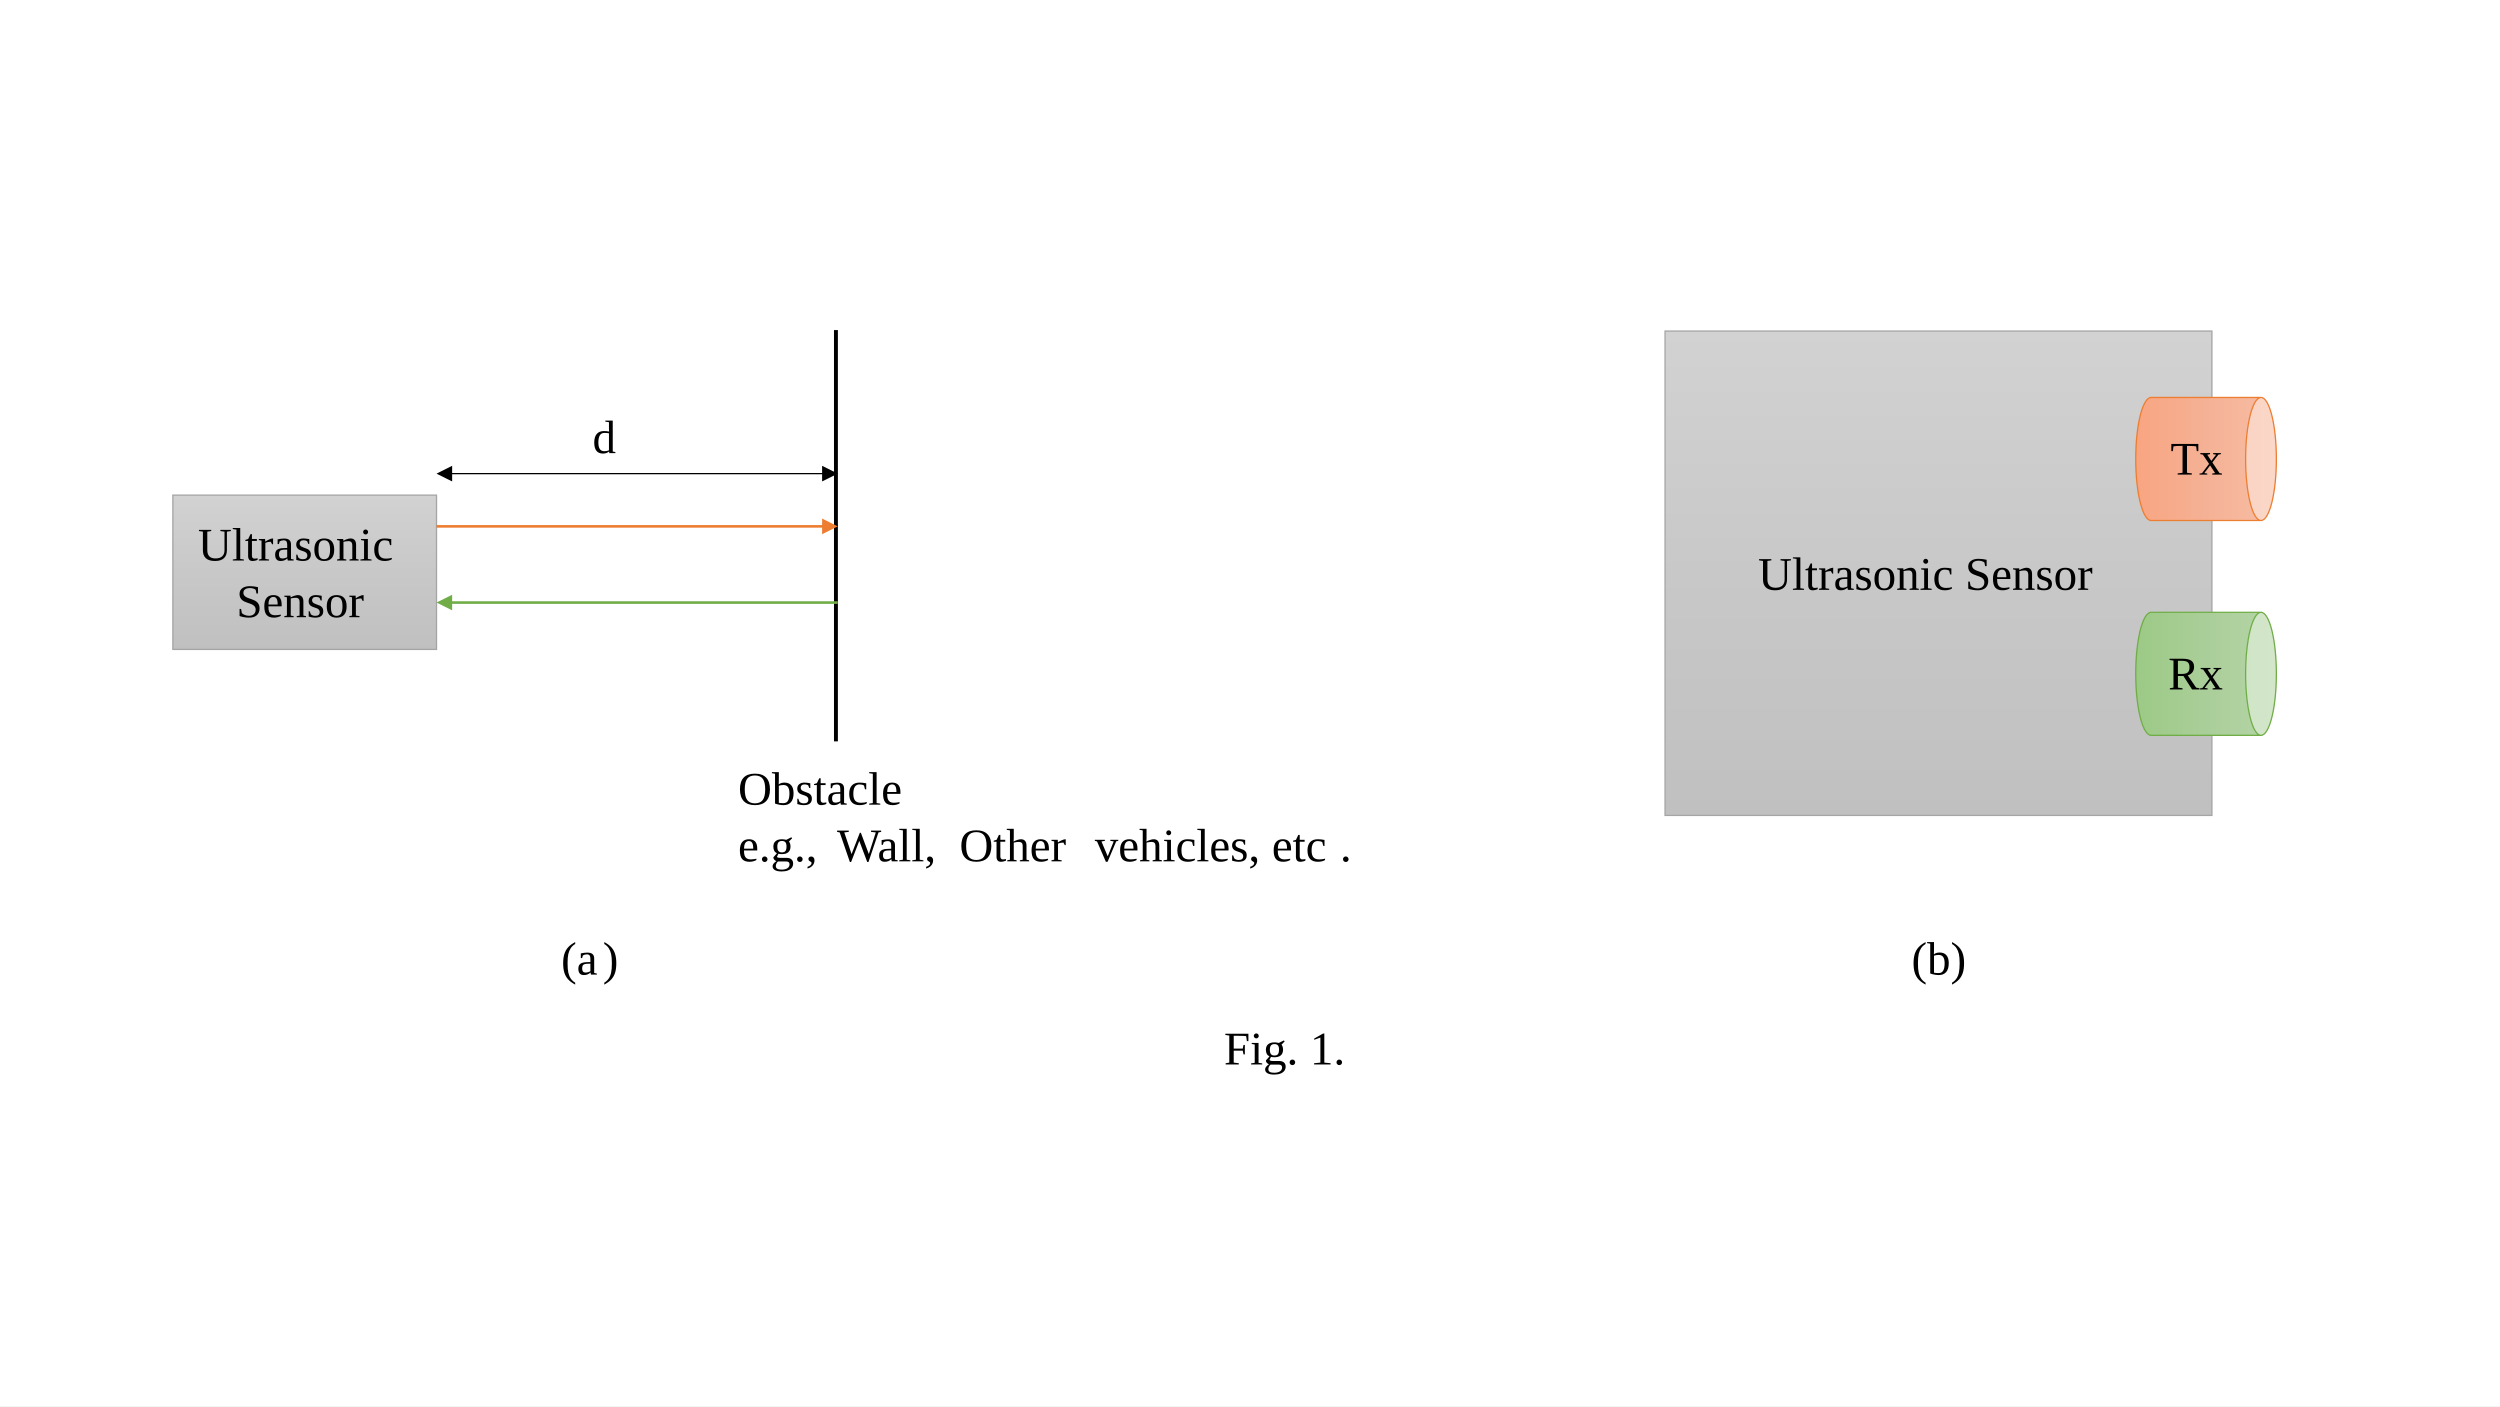
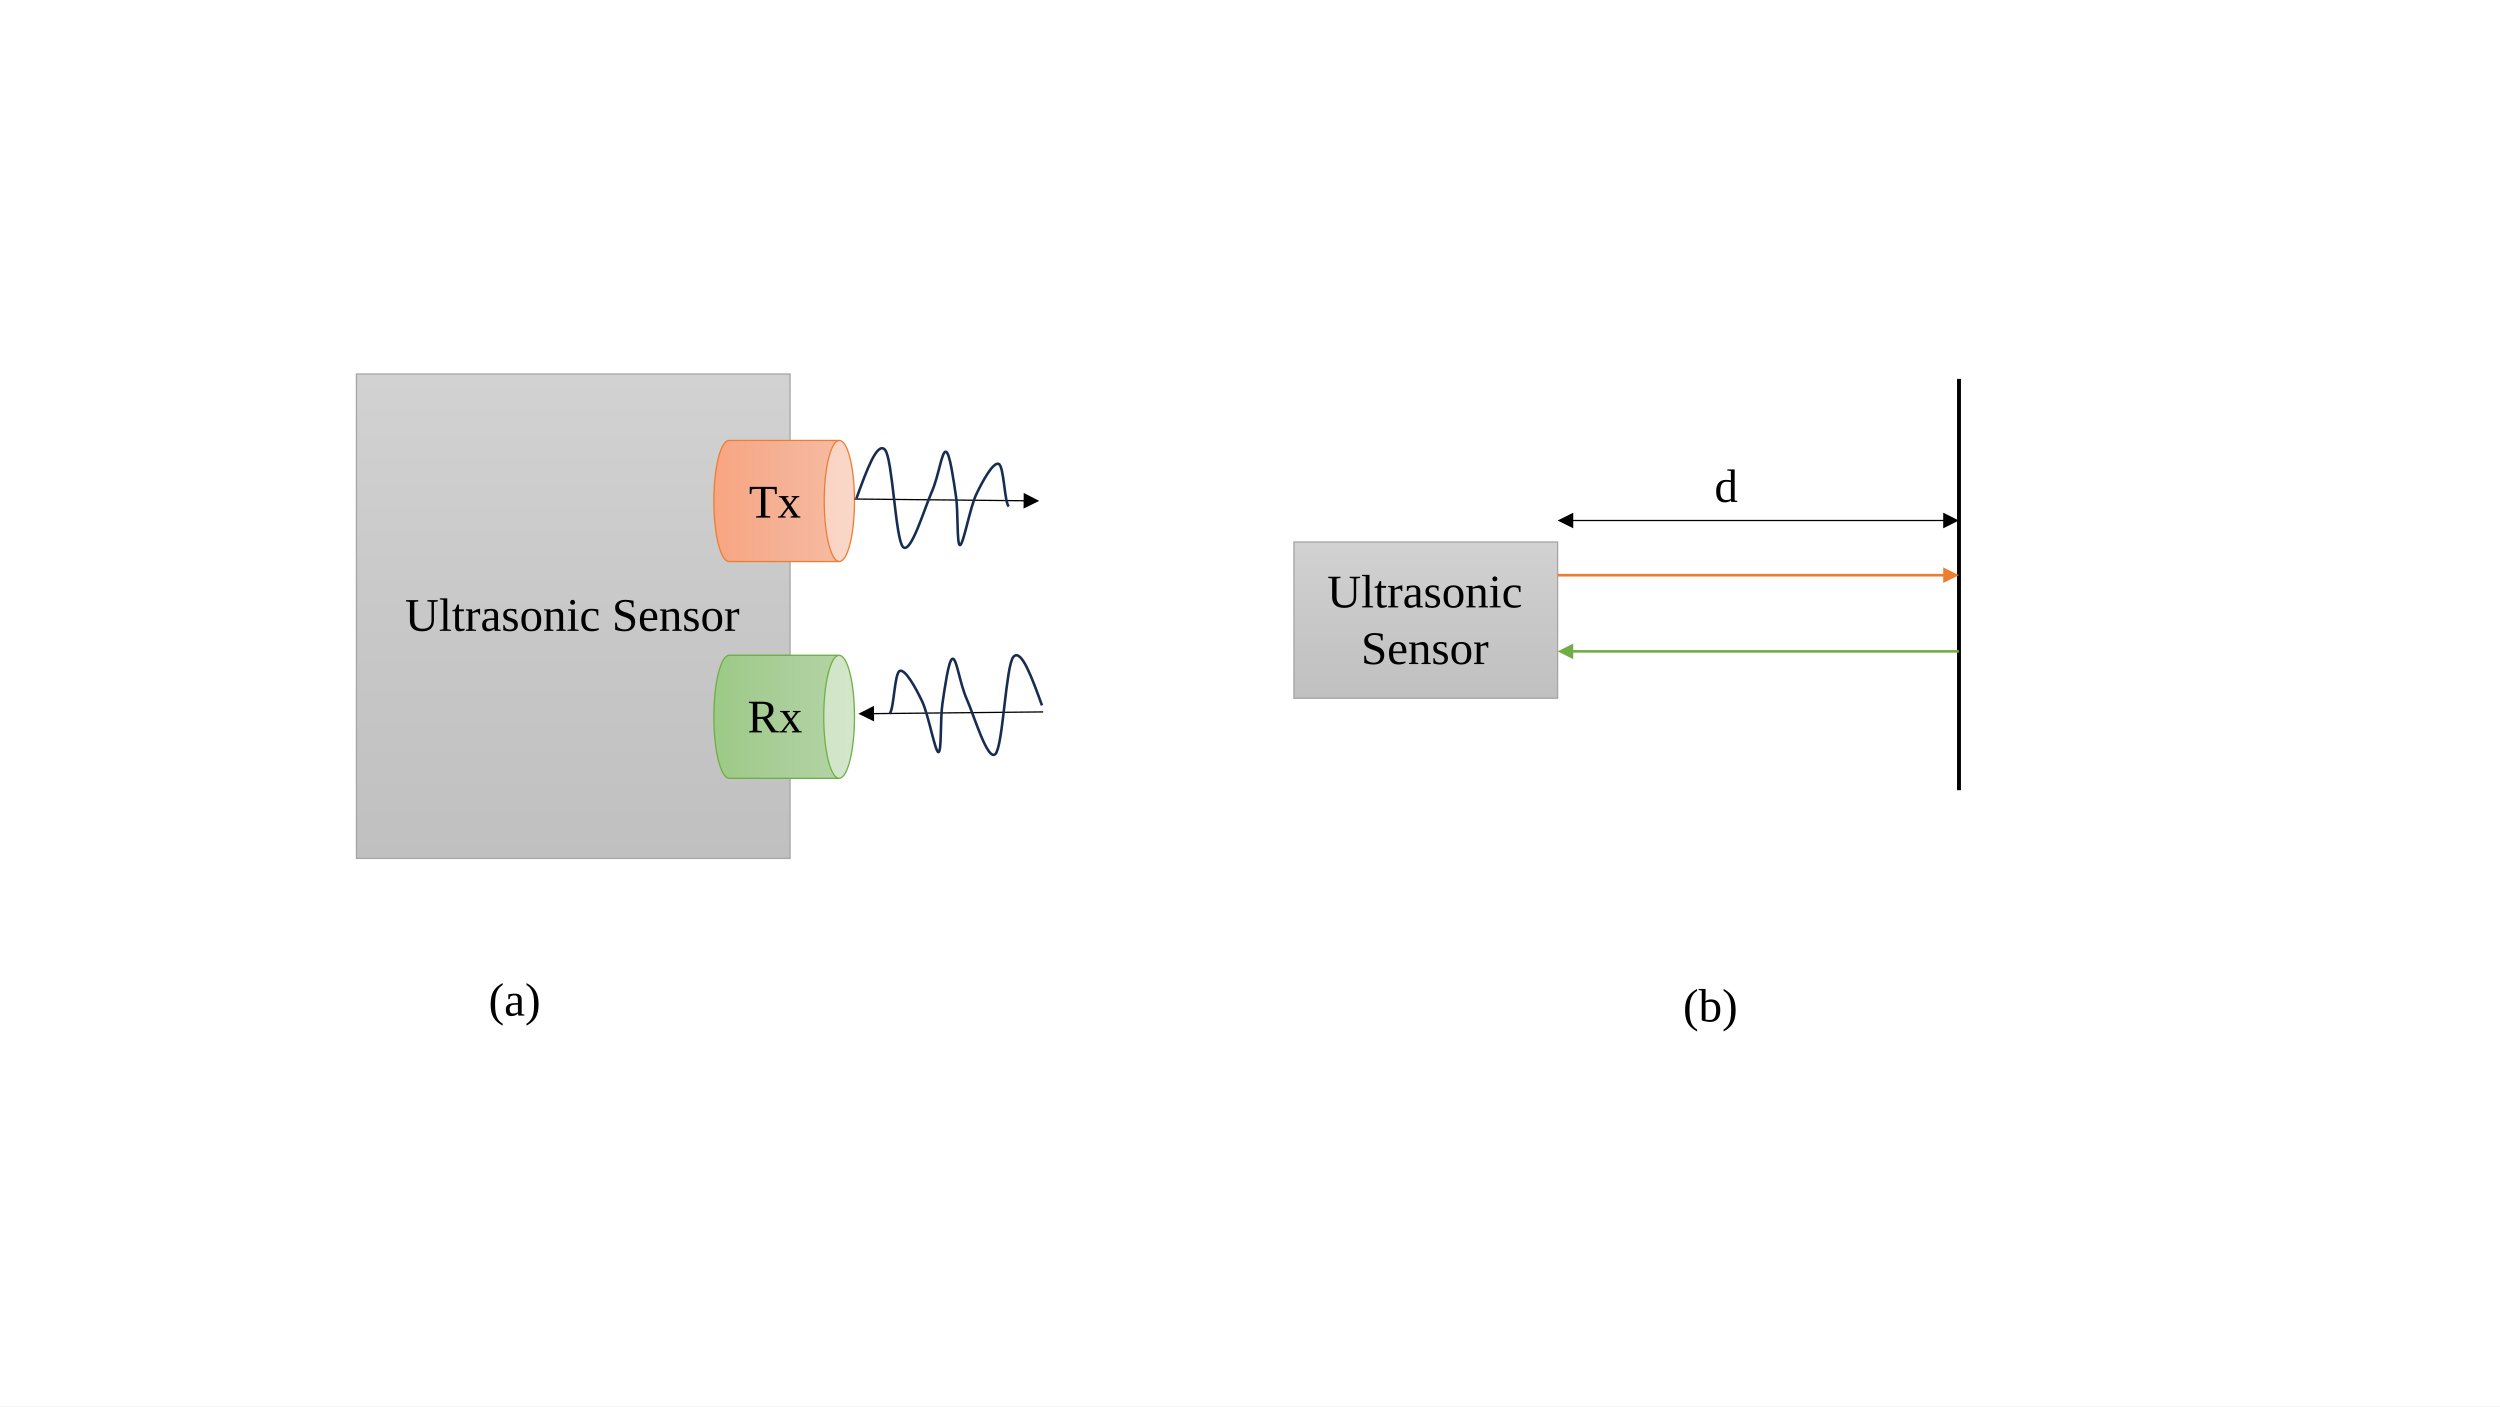
<svg xmlns="http://www.w3.org/2000/svg" width="1280" height="720" overflow="hidden">
  <defs>
-     <linearGradient x1="156" y1="253.5" x2="156" y2="332.5" gradientUnits="userSpaceOnUse" spreadMethod="reflect" id="fill0">
+     <linearGradient x1="293.5" y1="191.5" x2="293.5" y2="439.5" gradientUnits="userSpaceOnUse" spreadMethod="reflect" id="fill0">
      <stop offset="0" stop-color="#D2D2D2" />
      <stop offset="0.5" stop-color="#C8C8C8" />
      <stop offset="1" stop-color="#C0C0C0" />
    </linearGradient>
-     <linearGradient x1="992.5" y1="169.5" x2="992.5" y2="417.5" gradientUnits="userSpaceOnUse" spreadMethod="reflect" id="fill1">
+     <linearGradient x1="437.5" y1="256.5" x2="365.5" y2="256.5" gradientUnits="userSpaceOnUse" spreadMethod="reflect" id="fill1">
+       <stop offset="0" stop-color="#F7BDA4" />
+       <stop offset="0.5" stop-color="#F5B195" />
+       <stop offset="1" stop-color="#F8A581" />
+     </linearGradient>
+     <linearGradient x1="437.5" y1="256.5" x2="365.5" y2="256.5" gradientUnits="userSpaceOnUse" spreadMethod="reflect" id="fill2">
+       <stop offset="0" stop-color="#FAD7C8" />
+       <stop offset="0.5" stop-color="#F9D0BF" />
+       <stop offset="1" stop-color="#FBC9B3" />
+     </linearGradient>
+     <linearGradient x1="437.5" y1="367" x2="365.5" y2="367" gradientUnits="userSpaceOnUse" spreadMethod="reflect" id="fill3">
+       <stop offset="0" stop-color="#B5D5A7" />
+       <stop offset="0.5" stop-color="#AACE99" />
+       <stop offset="1" stop-color="#9CCA86" />
+     </linearGradient>
+     <linearGradient x1="437.5" y1="367" x2="365.5" y2="367" gradientUnits="userSpaceOnUse" spreadMethod="reflect" id="fill4">
+       <stop offset="0" stop-color="#D3E6CA" />
+       <stop offset="0.5" stop-color="#CCE2C2" />
+       <stop offset="1" stop-color="#C4DFB6" />
+     </linearGradient>
+     <linearGradient x1="730" y1="277.5" x2="730" y2="357.5" gradientUnits="userSpaceOnUse" spreadMethod="reflect" id="fill5">
      <stop offset="0" stop-color="#D2D2D2" />
      <stop offset="0.5" stop-color="#C8C8C8" />
      <stop offset="1" stop-color="#C0C0C0" />
    </linearGradient>
-     <linearGradient x1="1165.5" y1="235" x2="1093.5" y2="235" gradientUnits="userSpaceOnUse" spreadMethod="reflect" id="fill2">
-       <stop offset="0" stop-color="#F7BDA4" />
-       <stop offset="0.5" stop-color="#F5B195" />
-       <stop offset="1" stop-color="#F8A581" />
-     </linearGradient>
-     <linearGradient x1="1165.5" y1="235" x2="1093.5" y2="235" gradientUnits="userSpaceOnUse" spreadMethod="reflect" id="fill3">
-       <stop offset="0" stop-color="#FAD7C8" />
-       <stop offset="0.5" stop-color="#F9D0BF" />
-       <stop offset="1" stop-color="#FBC9B3" />
-     </linearGradient>
-     <linearGradient x1="1165.5" y1="345" x2="1093.5" y2="345" gradientUnits="userSpaceOnUse" spreadMethod="reflect" id="fill4">
-       <stop offset="0" stop-color="#B5D5A7" />
-       <stop offset="0.5" stop-color="#AACE99" />
-       <stop offset="1" stop-color="#9CCA86" />
-     </linearGradient>
-     <linearGradient x1="1165.5" y1="345" x2="1093.5" y2="345" gradientUnits="userSpaceOnUse" spreadMethod="reflect" id="fill5">
-       <stop offset="0" stop-color="#D3E6CA" />
-       <stop offset="0.5" stop-color="#CCE2C2" />
-       <stop offset="1" stop-color="#C4DFB6" />
-     </linearGradient>
  </defs>
  <g>
    <rect x="0" y="0" width="1280" height="720" fill="#FFFFFF" />
-     <rect x="88.5" y="253.5" width="135" height="79" stroke="#A5A5A5" stroke-width="0.667" stroke-miterlimit="8" fill="url(#fill0)" />
-     <text font-family="LM Roman 10,LM Roman 10_MSFontService,sans-serif" font-weight="400" font-size="24" transform="translate(101.368 287)">Ultrasonic</text>
-     <text font-family="LM Roman 10,LM Roman 10_MSFontService,sans-serif" font-weight="400" font-size="24" transform="translate(121.034 316)">Sensor</text>
-     <path d="M428 169 428 379.581" stroke="#000000" stroke-width="2" stroke-miterlimit="8" fill="none" fill-rule="evenodd" />
-     <path d="M223.5 268.833 422.253 268.833 422.253 270.167 223.5 270.167ZM420.919 265.5 428.919 269.5 420.919 273.5Z" fill="#ED7D31" />
-     <path d="M3.40724e-07-0.667 198.753-0.667 198.753 0.667-3.40724e-07 0.667ZM197.419-4 205.419 0 197.419 4Z" fill="#70AD47" transform="matrix(-1 0 0 1 428.919 308.5)" />
-     <text font-family="LM Roman 10,LM Roman 10_MSFontService,sans-serif" font-weight="400" font-size="24" transform="translate(303.379 232)">d</text>
-     <path d="M230.166 242.167 422.253 242.167 422.253 242.833 230.166 242.833ZM231.5 246.5 223.5 242.5 231.5 238.5ZM420.919 238.5 428.919 242.5 420.919 246.5Z" />
-     <text font-family="LM Roman 10,LM Roman 10_MSFontService,sans-serif" font-weight="400" font-size="24" transform="translate(377.879 412)">Obstacle</text>
-     <text font-family="LM Roman 10,LM Roman 10_MSFontService,sans-serif" font-weight="400" font-size="24" transform="translate(377.879 441)">e.g.,</text>
-     <text font-family="LM Roman 10,LM Roman 10_MSFontService,sans-serif" font-weight="400" font-size="24" transform="translate(428.546 441)">Wall,</text>
-     <text font-family="LM Roman 10,LM Roman 10_MSFontService,sans-serif" font-weight="400" font-size="24" transform="translate(491.219 441)">Other</text>
-     <text font-family="LM Roman 10,LM Roman 10_MSFontService,sans-serif" font-weight="400" font-size="24" transform="translate(560.552 441)">vehicles, etc</text>
-     <text font-family="LM Roman 10,LM Roman 10_MSFontService,sans-serif" font-weight="400" font-size="24" transform="translate(686.046 441)">.</text>
-     <rect x="852.5" y="169.5" width="280" height="248" stroke="#A5A5A5" stroke-width="0.667" stroke-miterlimit="8" fill="url(#fill1)" />
-     <text font-family="LM Roman 10,LM Roman 10_MSFontService,sans-serif" font-weight="400" font-size="24" transform="translate(900.146 302)">Ultrasonic Sensor</text>
-     <path d="M1157.62 203.5C1153.28 203.5 1149.75 217.603 1149.75 235 1149.75 252.397 1153.28 266.5 1157.62 266.5L1101.38 266.5C1097.03 266.5 1093.5 252.397 1093.5 235 1093.5 217.603 1097.03 203.5 1101.38 203.5Z" fill="url(#fill2)" fill-rule="evenodd" />
-     <path d="M1157.62 203.5C1161.97 203.5 1165.5 217.603 1165.5 235 1165.5 252.397 1161.97 266.5 1157.62 266.5 1153.28 266.5 1149.75 252.397 1149.75 235 1149.75 217.603 1153.28 203.5 1157.62 203.5Z" fill="url(#fill3)" fill-rule="evenodd" />
-     <path d="M1157.62 266.5C1153.28 266.5 1149.75 252.397 1149.75 235 1149.75 217.603 1153.28 203.5 1157.62 203.5 1161.97 203.5 1165.5 217.603 1165.5 235 1165.5 252.397 1161.97 266.5 1157.62 266.5L1101.38 266.5C1097.03 266.5 1093.5 252.397 1093.5 235 1093.5 217.603 1097.03 203.5 1101.38 203.5L1157.62 203.5" stroke="#ED7D31" stroke-width="0.667" stroke-miterlimit="8" fill="none" fill-rule="evenodd" />
-     <text font-family="LM Roman 10,LM Roman 10_MSFontService,sans-serif" font-weight="400" font-size="24" transform="translate(1111.28 243)">Tx</text>
-     <path d="M1157.62 313.5C1153.28 313.5 1149.75 327.603 1149.75 345 1149.75 362.397 1153.28 376.5 1157.62 376.5L1101.38 376.5C1097.03 376.5 1093.5 362.397 1093.5 345 1093.5 327.603 1097.03 313.5 1101.38 313.5Z" fill="url(#fill4)" fill-rule="evenodd" />
-     <path d="M1157.62 313.5C1161.97 313.5 1165.5 327.603 1165.5 345 1165.5 362.397 1161.97 376.5 1157.62 376.5 1153.28 376.5 1149.75 362.397 1149.75 345 1149.75 327.603 1153.28 313.5 1157.62 313.5Z" fill="url(#fill5)" fill-rule="evenodd" />
-     <path d="M1157.62 376.5C1153.28 376.5 1149.75 362.397 1149.75 345 1149.75 327.603 1153.28 313.5 1157.62 313.5 1161.97 313.5 1165.5 327.603 1165.5 345 1165.5 362.397 1161.97 376.5 1157.62 376.5L1101.38 376.5C1097.03 376.5 1093.5 362.397 1093.5 345 1093.5 327.603 1097.03 313.5 1101.38 313.5L1157.62 313.5" stroke="#70AD47" stroke-width="0.667" stroke-miterlimit="8" fill="none" fill-rule="evenodd" />
-     <text font-family="LM Roman 10,LM Roman 10_MSFontService,sans-serif" font-weight="400" font-size="24" transform="translate(1110.12 353)">Rx</text>
-     <text font-family="LM Roman 10,LM Roman 10_MSFontService,sans-serif" font-weight="400" font-size="24" transform="translate(287.277 499)">(a</text>
-     <text font-family="LM Roman 10,LM Roman 10_MSFontService,sans-serif" font-weight="400" font-size="24" transform="translate(308.611 499)">)</text>
-     <text font-family="LM Roman 10,LM Roman 10_MSFontService,sans-serif" font-weight="400" font-size="24" transform="translate(978.675 499)">(b)</text>
-     <text font-family="LM Roman 10,LM Roman 10_MSFontService,sans-serif" font-weight="400" font-size="24" transform="translate(626.695 545)">Fig. 1.</text>
+     <rect x="182.5" y="191.5" width="222" height="248" stroke="#A5A5A5" stroke-width="0.667" stroke-miterlimit="8" fill="url(#fill0)" />
+     <text font-family="Times New Roman,Times New Roman_MSFontService,sans-serif" font-weight="400" font-size="24" transform="translate(207.362 323)">Ultrasonic Sensor</text>
+     <path d="M429.75 225.5C425.47 225.5 422 239.379 422 256.5 422 273.621 425.47 287.5 429.75 287.5L373.25 287.5C368.97 287.5 365.5 273.621 365.5 256.5 365.5 239.379 368.97 225.5 373.25 225.5Z" fill="url(#fill1)" fill-rule="evenodd" />
+     <path d="M429.75 225.5C434.03 225.5 437.5 239.379 437.5 256.5 437.5 273.621 434.03 287.5 429.75 287.5 425.47 287.5 422 273.621 422 256.5 422 239.379 425.47 225.5 429.75 225.5Z" fill="url(#fill2)" fill-rule="evenodd" />
+     <path d="M429.75 287.5C425.47 287.5 422 273.621 422 256.5 422 239.379 425.47 225.5 429.75 225.5 434.03 225.5 437.5 239.379 437.5 256.5 437.5 273.621 434.03 287.5 429.75 287.5L373.25 287.5C368.97 287.5 365.5 273.621 365.5 256.5 365.5 239.379 368.97 225.5 373.25 225.5L429.75 225.5" stroke="#ED7D31" stroke-width="0.667" stroke-miterlimit="8" fill="none" fill-rule="evenodd" />
+     <text font-family="Times New Roman,Times New Roman_MSFontService,sans-serif" font-weight="400" font-size="24" transform="translate(383.427 265)">Tx</text>
+     <path d="M429.625 335.5C425.276 335.5 421.75 349.603 421.75 367 421.75 384.397 425.276 398.5 429.625 398.5L373.375 398.5C369.026 398.5 365.5 384.397 365.5 367 365.5 349.603 369.026 335.5 373.375 335.5Z" fill="url(#fill3)" fill-rule="evenodd" />
+     <path d="M429.625 335.5C433.974 335.5 437.5 349.603 437.5 367 437.5 384.397 433.974 398.5 429.625 398.5 425.276 398.5 421.75 384.397 421.75 367 421.75 349.603 425.276 335.5 429.625 335.5Z" fill="url(#fill4)" fill-rule="evenodd" />
+     <path d="M429.625 398.5C425.276 398.5 421.75 384.397 421.75 367 421.75 349.603 425.276 335.5 429.625 335.5 433.974 335.5 437.5 349.603 437.5 367 437.5 384.397 433.974 398.5 429.625 398.5L373.375 398.5C369.026 398.5 365.5 384.397 365.5 367 365.5 349.603 369.026 335.5 373.375 335.5L429.625 335.5" stroke="#70AD47" stroke-width="0.667" stroke-miterlimit="8" fill="none" fill-rule="evenodd" />
+     <text font-family="Times New Roman,Times New Roman_MSFontService,sans-serif" font-weight="400" font-size="24" transform="translate(382.76 375)">Rx</text>
+     <text font-family="Times New Roman,Times New Roman_MSFontService,sans-serif" font-weight="400" font-size="24" transform="translate(250.153 520)">(a)</text>
+     <path d="M437.503 255.167 525.431 256.061 525.424 256.728 437.497 255.833ZM524.135 252.381 532.094 256.462 524.053 260.381Z" />
+     <path d="M438.5 255.171C443.787 240.617 449.073 226.063 453.06 230.221 457.047 234.379 458.433 276.483 462.42 280.121 466.407 283.76 473.34 260.196 476.98 252.052 480.62 243.909 482.18 230.914 484.26 231.261 486.34 231.607 488.247 246.161 489.46 254.132 490.673 262.102 489.807 279.255 491.54 279.082 493.273 278.908 496.567 260.022 499.86 253.092 503.153 246.161 508.527 236.459 511.3 237.498 514.073 238.538 514.247 257.25 516.5 259.329" stroke="#172C51" stroke-width="1.333" stroke-miterlimit="8" fill="none" fill-rule="evenodd" />
+     <rect x="662.5" y="277.5" width="135" height="80" stroke="#A5A5A5" stroke-width="0.667" stroke-miterlimit="8" fill="url(#fill5)" />
+     <text font-family="Times New Roman,Times New Roman_MSFontService,sans-serif" font-weight="400" font-size="24" transform="translate(679.543 311)">Ultrasonic</text>
+     <text font-family="Times New Roman,Times New Roman_MSFontService,sans-serif" font-weight="400" font-size="24" transform="translate(696.877 340)">Sensor</text>
+     <path d="M1003 194 1003 404.581" stroke="#000000" stroke-width="2" stroke-miterlimit="8" fill="none" fill-rule="evenodd" />
+     <path d="M797.5 293.833 996.253 293.833 996.253 295.167 797.5 295.167ZM994.919 290.5 1002.92 294.5 994.919 298.5Z" fill="#ED7D31" />
+     <path d="M3.40724e-07-0.667 198.753-0.667 198.753 0.667-3.40724e-07 0.667ZM197.419-4 205.419 0 197.419 4Z" fill="#70AD47" transform="matrix(-1 0 0 1 1002.92 333.5)" />
+     <text font-family="Times New Roman,Times New Roman_MSFontService,sans-serif" font-weight="400" font-size="24" transform="translate(877.804 257)">d</text>
+     <path d="M804.167 266.167 996.253 266.167 996.253 266.833 804.167 266.833ZM805.5 270.5 797.5 266.5 805.5 262.5ZM994.919 262.5 1002.92 266.5 994.919 270.5Z" />
+     <text font-family="Times New Roman,Times New Roman_MSFontService,sans-serif" font-weight="400" font-size="24" transform="translate(861.703 523)">(b)</text>
+     <path d="M0.003-0.333 87.931 0.561 87.924 1.228-0.003 0.333ZM86.635-3.119 94.594 0.962 86.553 4.881Z" transform="matrix(-1 0 0 1 534.094 364.5)" />
+     <path d="M0 25.671C5.287 11.117 10.573-3.437 14.56 0.721 18.547 4.879 19.933 46.983 23.92 50.621 27.907 54.26 34.84 30.696 38.48 22.552 42.12 14.409 43.68 1.414 45.76 1.761 47.84 2.107 49.747 16.661 50.96 24.632 52.173 32.602 51.307 49.755 53.04 49.582 54.773 49.408 58.067 30.522 61.36 23.592 64.653 16.661 70.027 6.959 72.8 7.998 75.573 9.038 75.747 27.75 78 29.829" stroke="#172C51" stroke-width="1.333" stroke-miterlimit="8" fill="none" fill-rule="evenodd" transform="matrix(-1 0 0 1 533.5 335.5)" />
  </g>
</svg>
